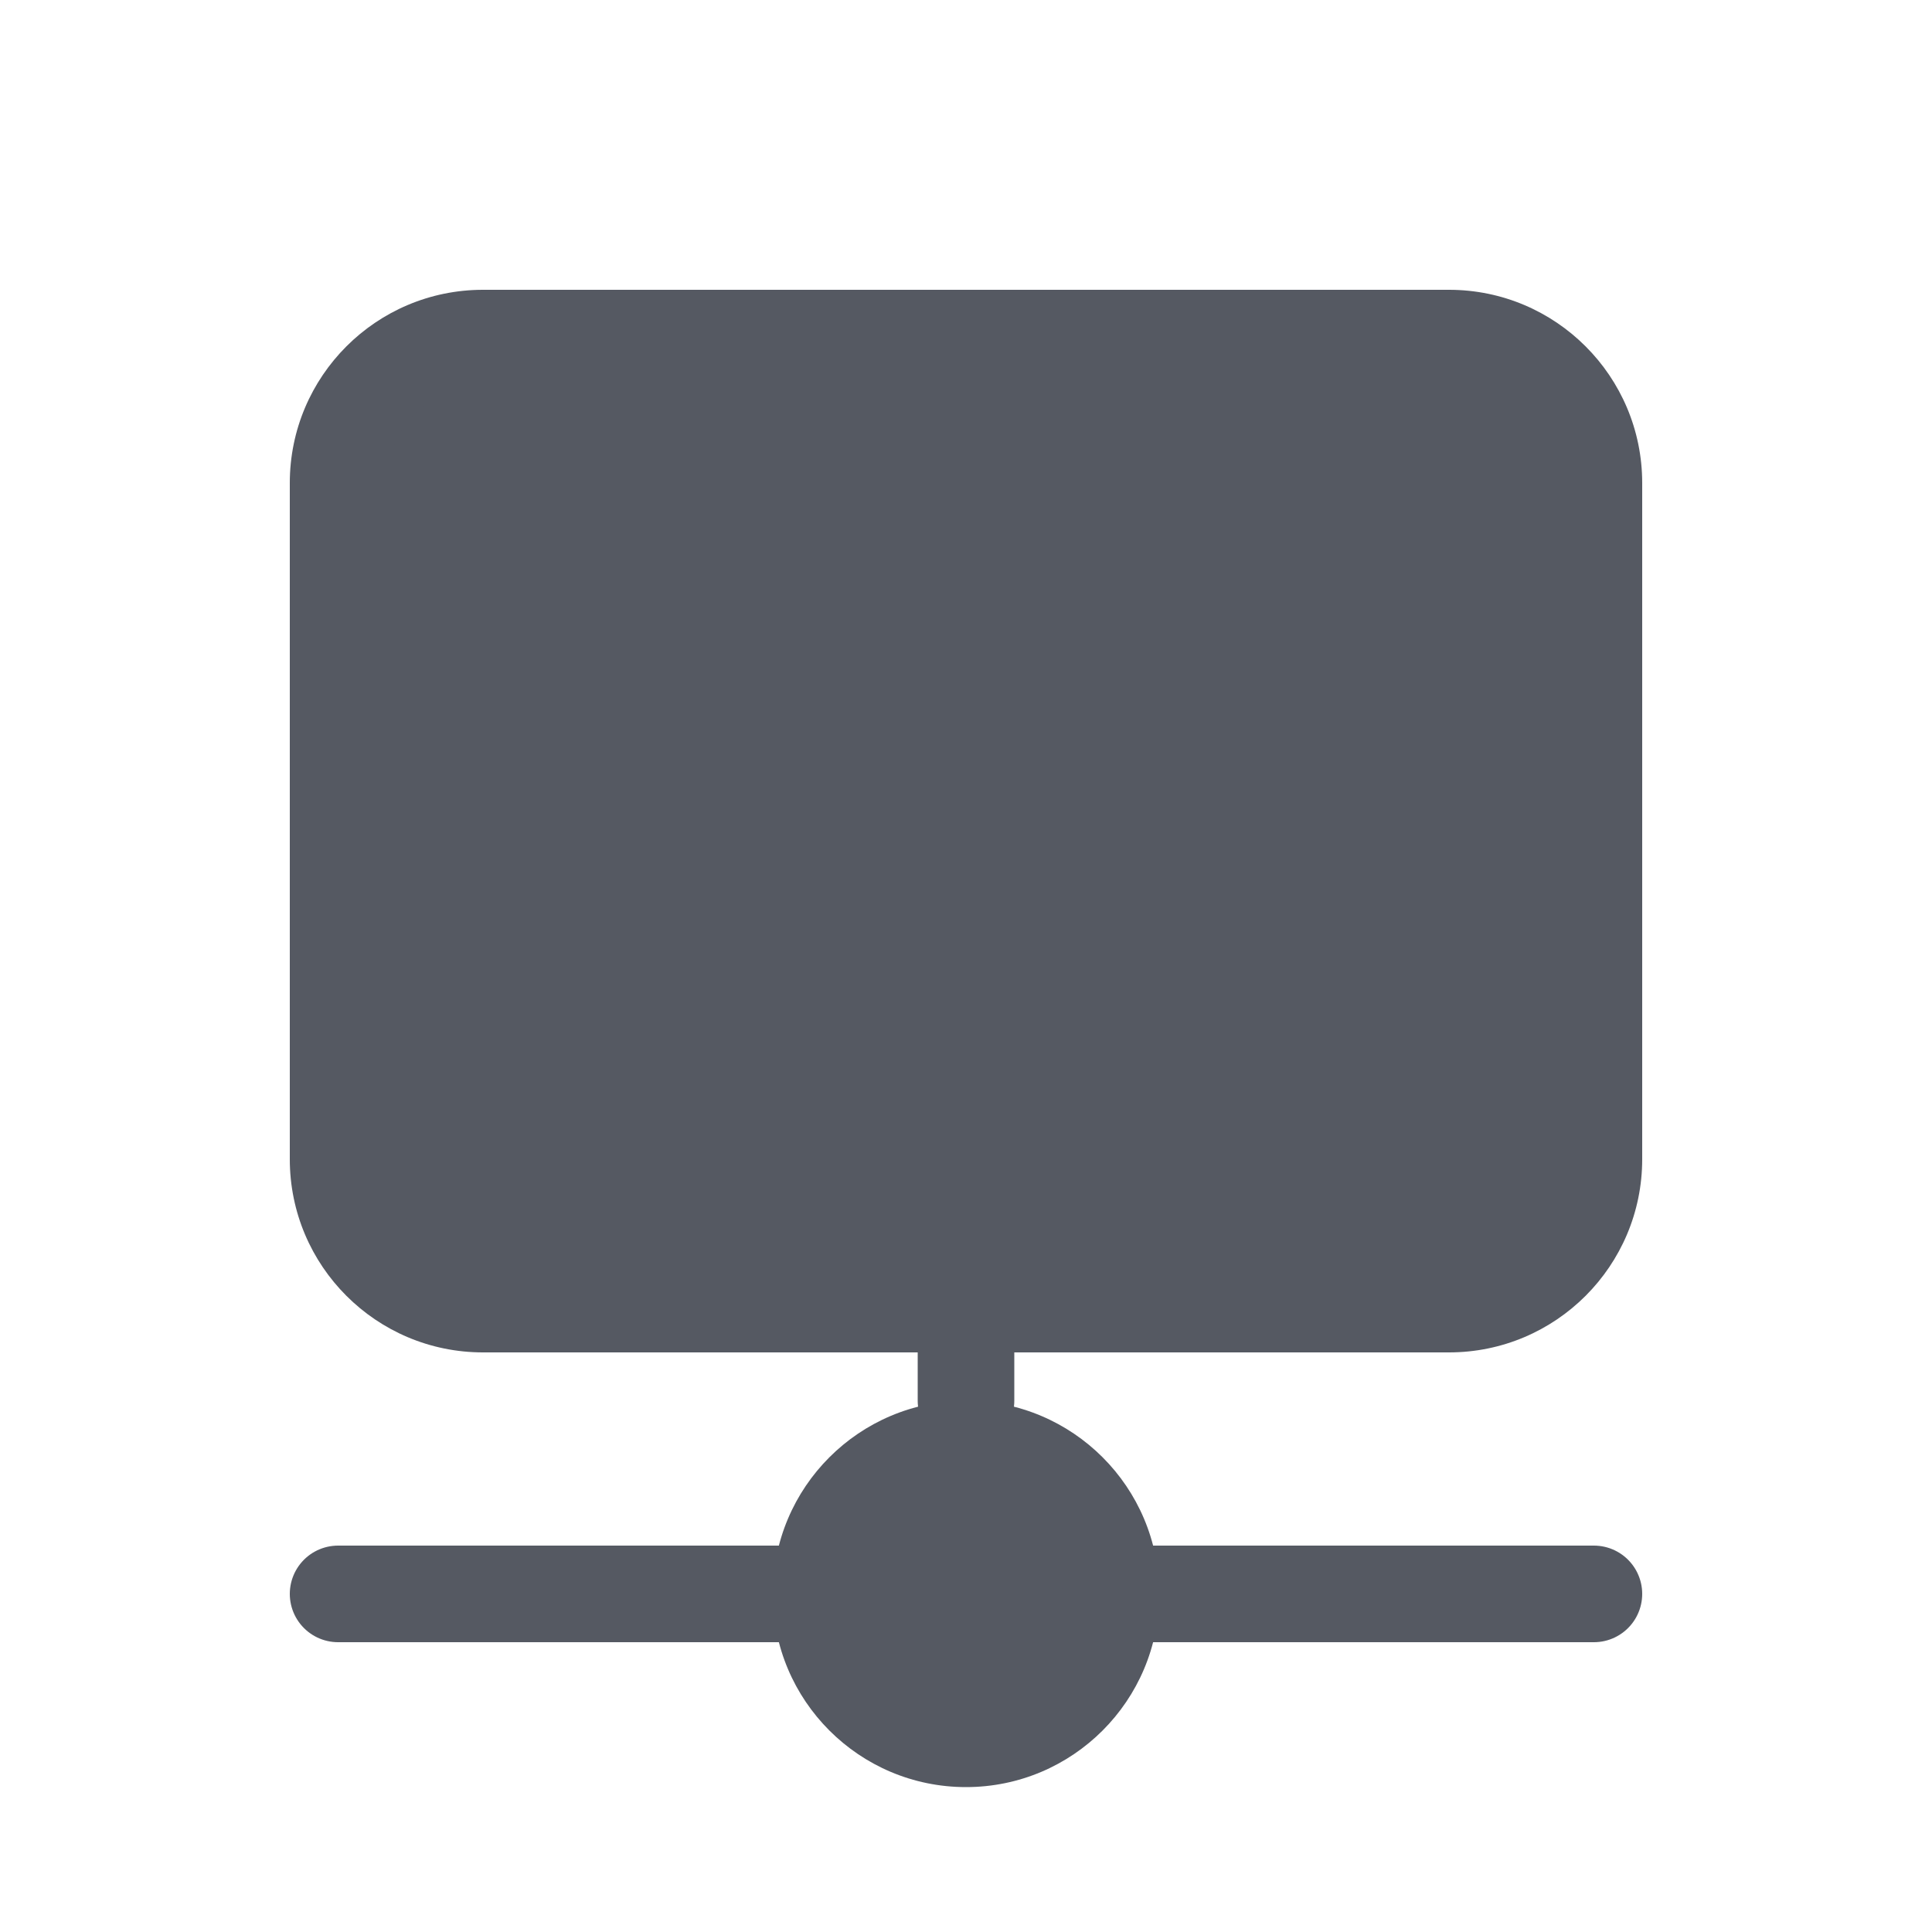
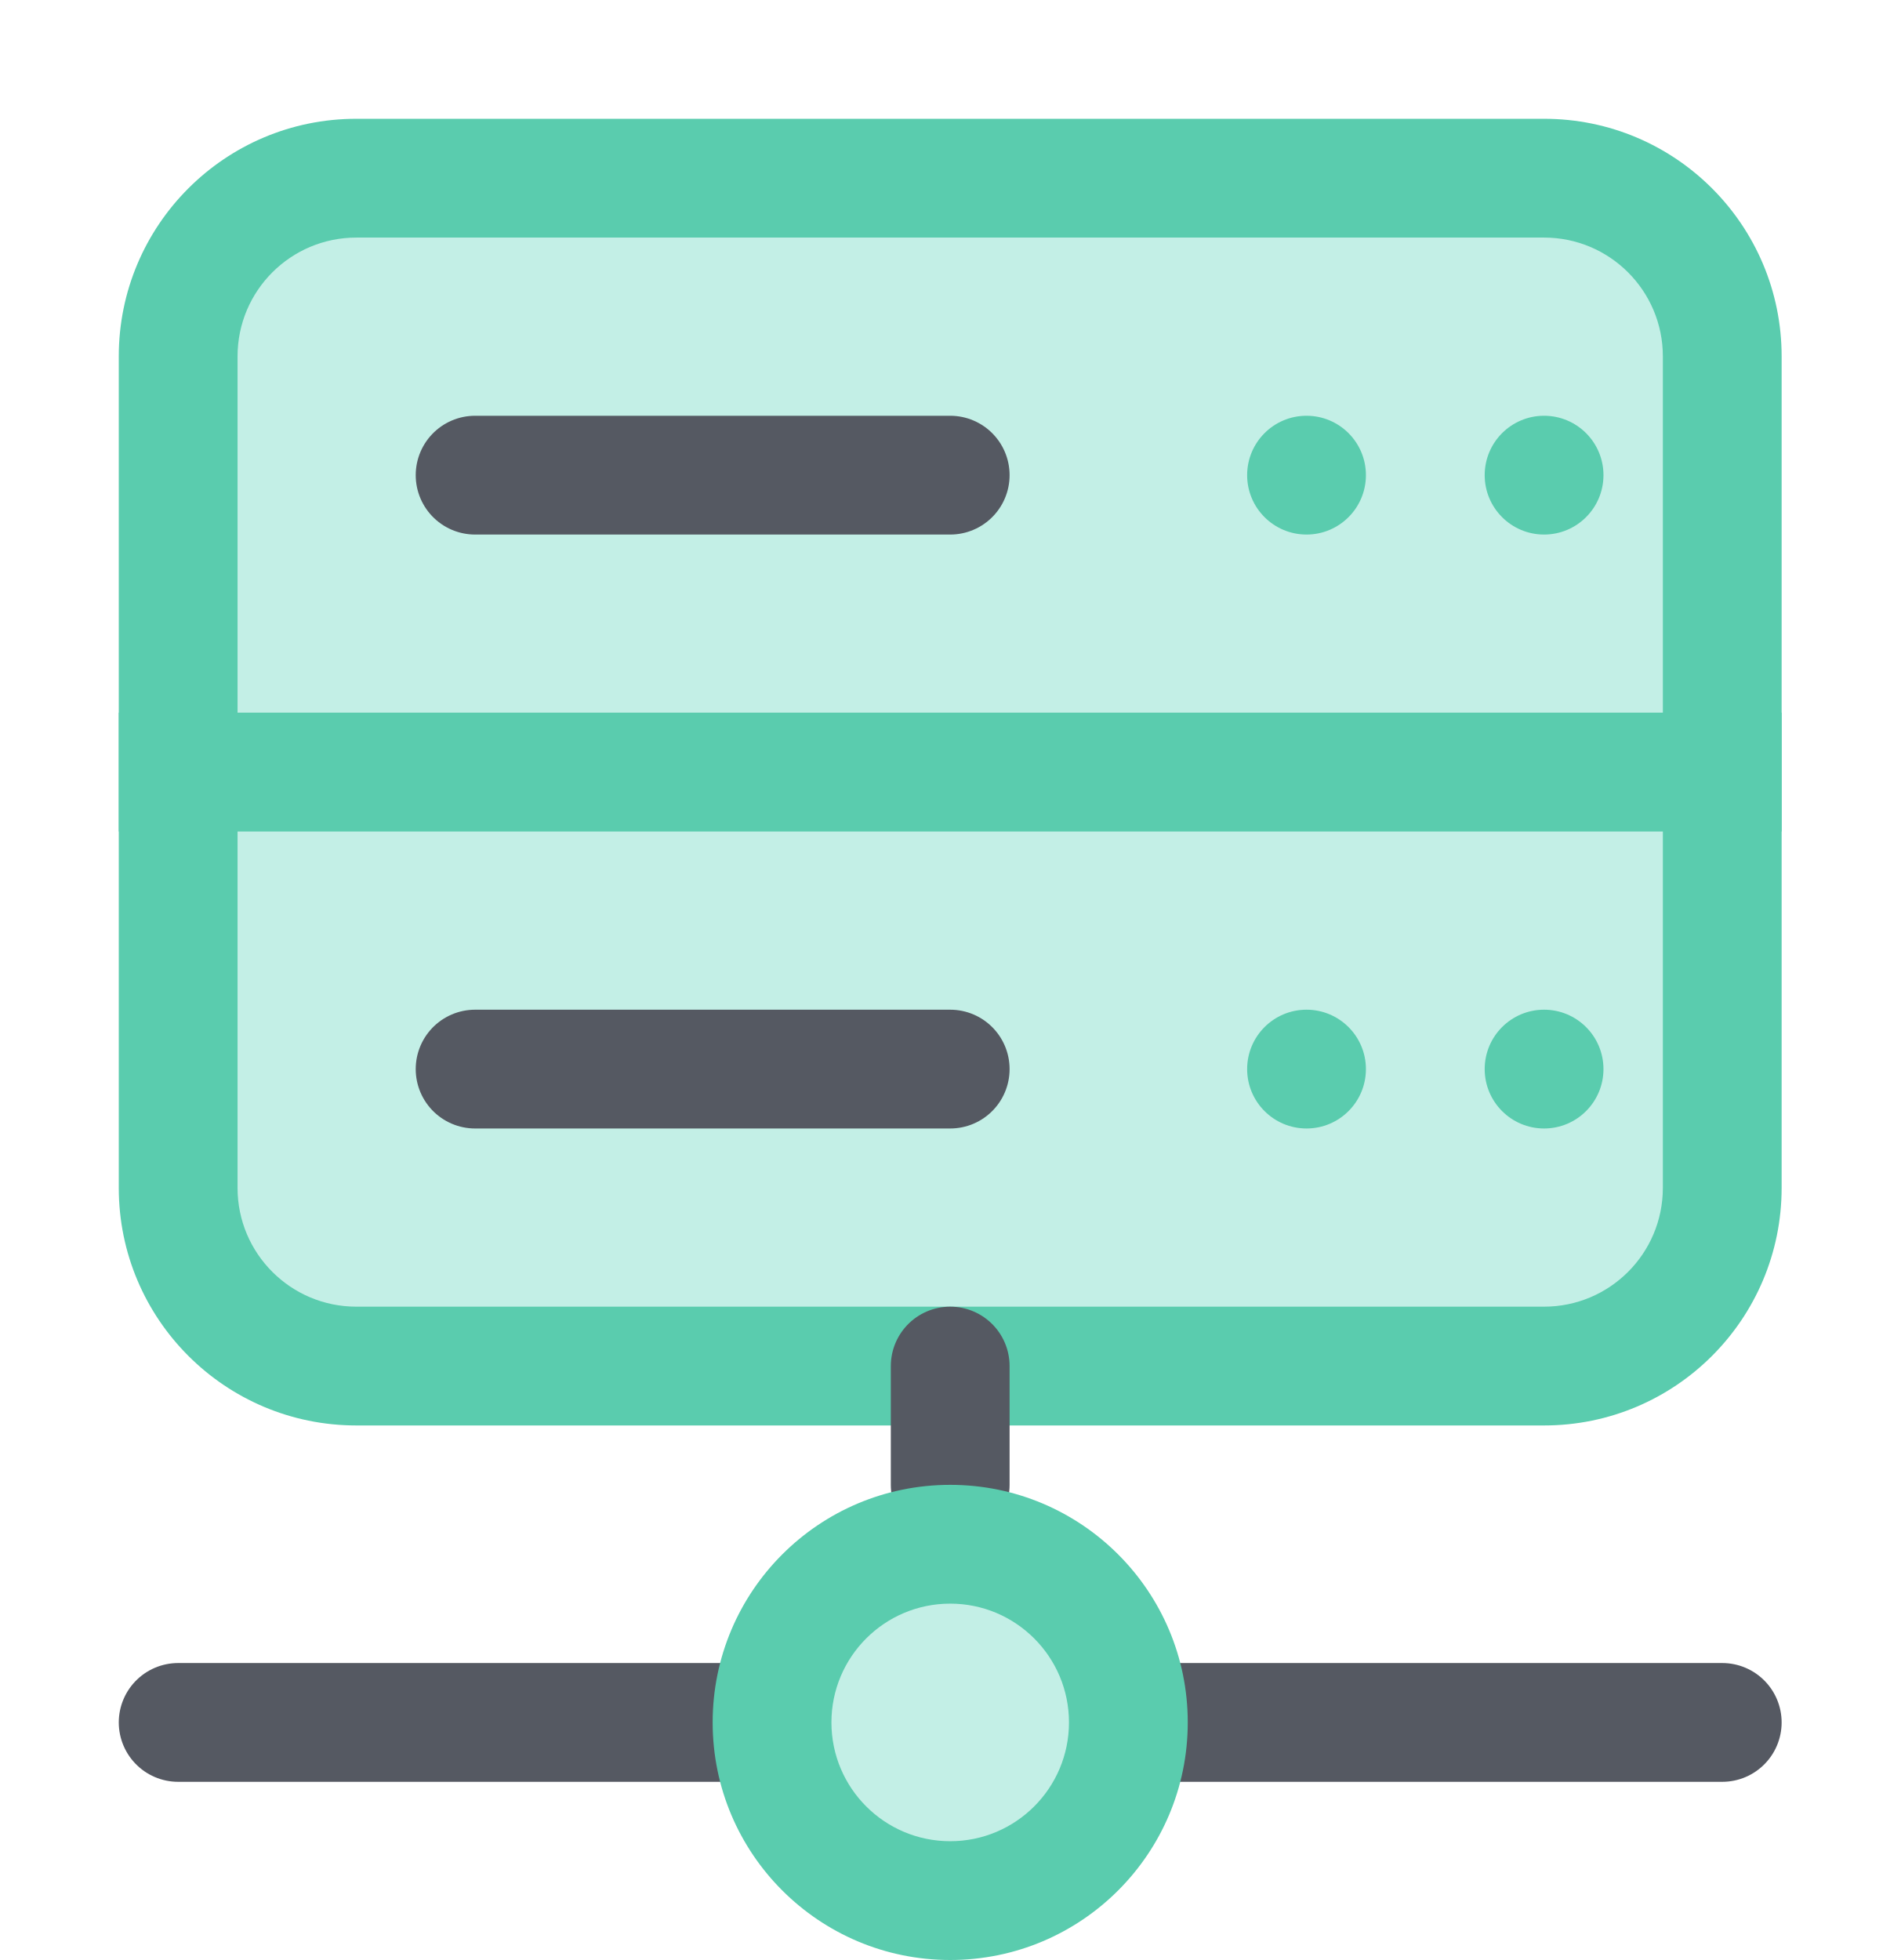
- <svg xmlns="http://www.w3.org/2000/svg" viewBox="0 0 20 20">
+ <svg xmlns="http://www.w3.org/2000/svg" viewBox="0 0 16 16.5">
  <defs>
    <style>
      .cls-1, .cls-4 {
        fill: none;
      }

      .cls-2 {
-         fill: #555962;
+         fill: #c3efe6;
      }

      .cls-3 {
-         fill: #555962;
+         fill: #5accae;
      }
+ 

      .cls-4 {
        stroke: #555962;
        stroke-linecap: round;
        stroke-linejoin: round;
      }
    </style>
  </defs>
  <g id="Layer_2" data-name="Layer 2">
    <g id="Layer_1-2" data-name="Layer 1">
      <g id="DB">
-         <rect id="Transparent_path" data-name="Transparent path" class="cls-1" width="18" height="18" />
+         <rect class="cls-1" width="16" height="16" />
        <g>
-           <path class="cls-2" d="M3.5,8.5V5A1.5,1.5,0,0,1,5,3.5H15A1.5,1.5,0,0,1,16.5,5V8.5Z" />
-           <path class="cls-3" d="M15,4a1,1,0,0,1,1,1V8H4V5A1,1,0,0,1,5,4H15m0-1H5A2,2,0,0,0,3,5V9H17V5a2,2,0,0,0-2-2Z" />
+           <path class="cls-2" d="M1.5,6.5V3A1.5,1.5,0,0,1,3,1.5H13A1.5,1.5,0,0,1,14.5,3V6.5Z" />
+           <path class="cls-3" d="M13,2a1,1,0,0,1,1,1V6H2V3A1,1,0,0,1,3,2H13m0-1H3A2,2,0,0,0,1,3V7H15V3a2,2,0,0,0-2-2Z" />
        </g>
        <g>
-           <path class="cls-2" d="M5,13.5A1.5,1.5,0,0,1,3.5,12V8.5h13V12A1.5,1.5,0,0,1,15,13.5Z" />
-           <path class="cls-3" d="M16,9v3a1,1,0,0,1-1,1H5a1,1,0,0,1-1-1V9H16m1-1H3v4a2,2,0,0,0,2,2H15a2,2,0,0,0,2-2V8Z" />
+           <path class="cls-2" d="M3,11.5A1.5,1.5,0,0,1,1.5,10V6.5h13V10A1.5,1.5,0,0,1,13,11.5Z" />
+           <path class="cls-3" d="M14,7v3a1,1,0,0,1-1,1H3a1,1,0,0,1-1-1V7H14m1-1H1v4a2,2,0,0,0,2,2H13a2,2,0,0,0,2-2V6Z" />
        </g>
-         <line class="cls-4" x1="10" y1="13.5" x2="10" y2="14.5" />
-         <line class="cls-4" x1="11.5" y1="16.5" x2="16.5" y2="16.5" />
-         <line class="cls-4" x1="3.5" y1="16.5" x2="8.5" y2="16.5" />
-         <circle class="cls-3" cx="15" cy="6" r="0.5" />
-         <circle class="cls-3" cx="13" cy="6" r="0.5" />
-         <circle class="cls-3" cx="15" cy="11" r="0.5" />
-         <circle class="cls-3" cx="13" cy="11" r="0.5" />
-         <line class="cls-4" x1="6" y1="6" x2="10" y2="6" />
-         <line class="cls-4" x1="6" y1="11" x2="10" y2="11" />
+         <line class="cls-4" x1="8" y1="11.5" x2="8" y2="12.5" />
+         <line class="cls-4" x1="9.5" y1="14.5" x2="14.5" y2="14.5" />
+         <line class="cls-4" x1="1.5" y1="14.5" x2="6.5" y2="14.5" />
+         <circle class="cls-3" cx="13" cy="4" r="0.5" />
+         <circle class="cls-3" cx="11" cy="4" r="0.5" />
+         <circle class="cls-3" cx="13" cy="9" r="0.5" />
+         <circle class="cls-3" cx="11" cy="9" r="0.5" />
+         <line class="cls-4" x1="4" y1="4" x2="8" y2="4" />
+         <line class="cls-4" x1="4" y1="9" x2="8" y2="9" />
        <g>
-           <circle class="cls-2" cx="10" cy="16.5" r="1.5" />
-           <path class="cls-3" d="M10,15.5a1,1,0,1,1-1,1,1,1,0,0,1,1-1m0-1a2,2,0,1,0,2,2,2,2,0,0,0-2-2Z" />
+           <circle class="cls-2" cx="8" cy="14.5" r="1.5" />
+           <path class="cls-3" d="M8,13.5a1,1,0,1,1-1,1,1,1,0,0,1,1-1m0-1a2,2,0,1,0,2,2,2,2,0,0,0-2-2Z" />
        </g>
      </g>
    </g>
  </g>
</svg>
